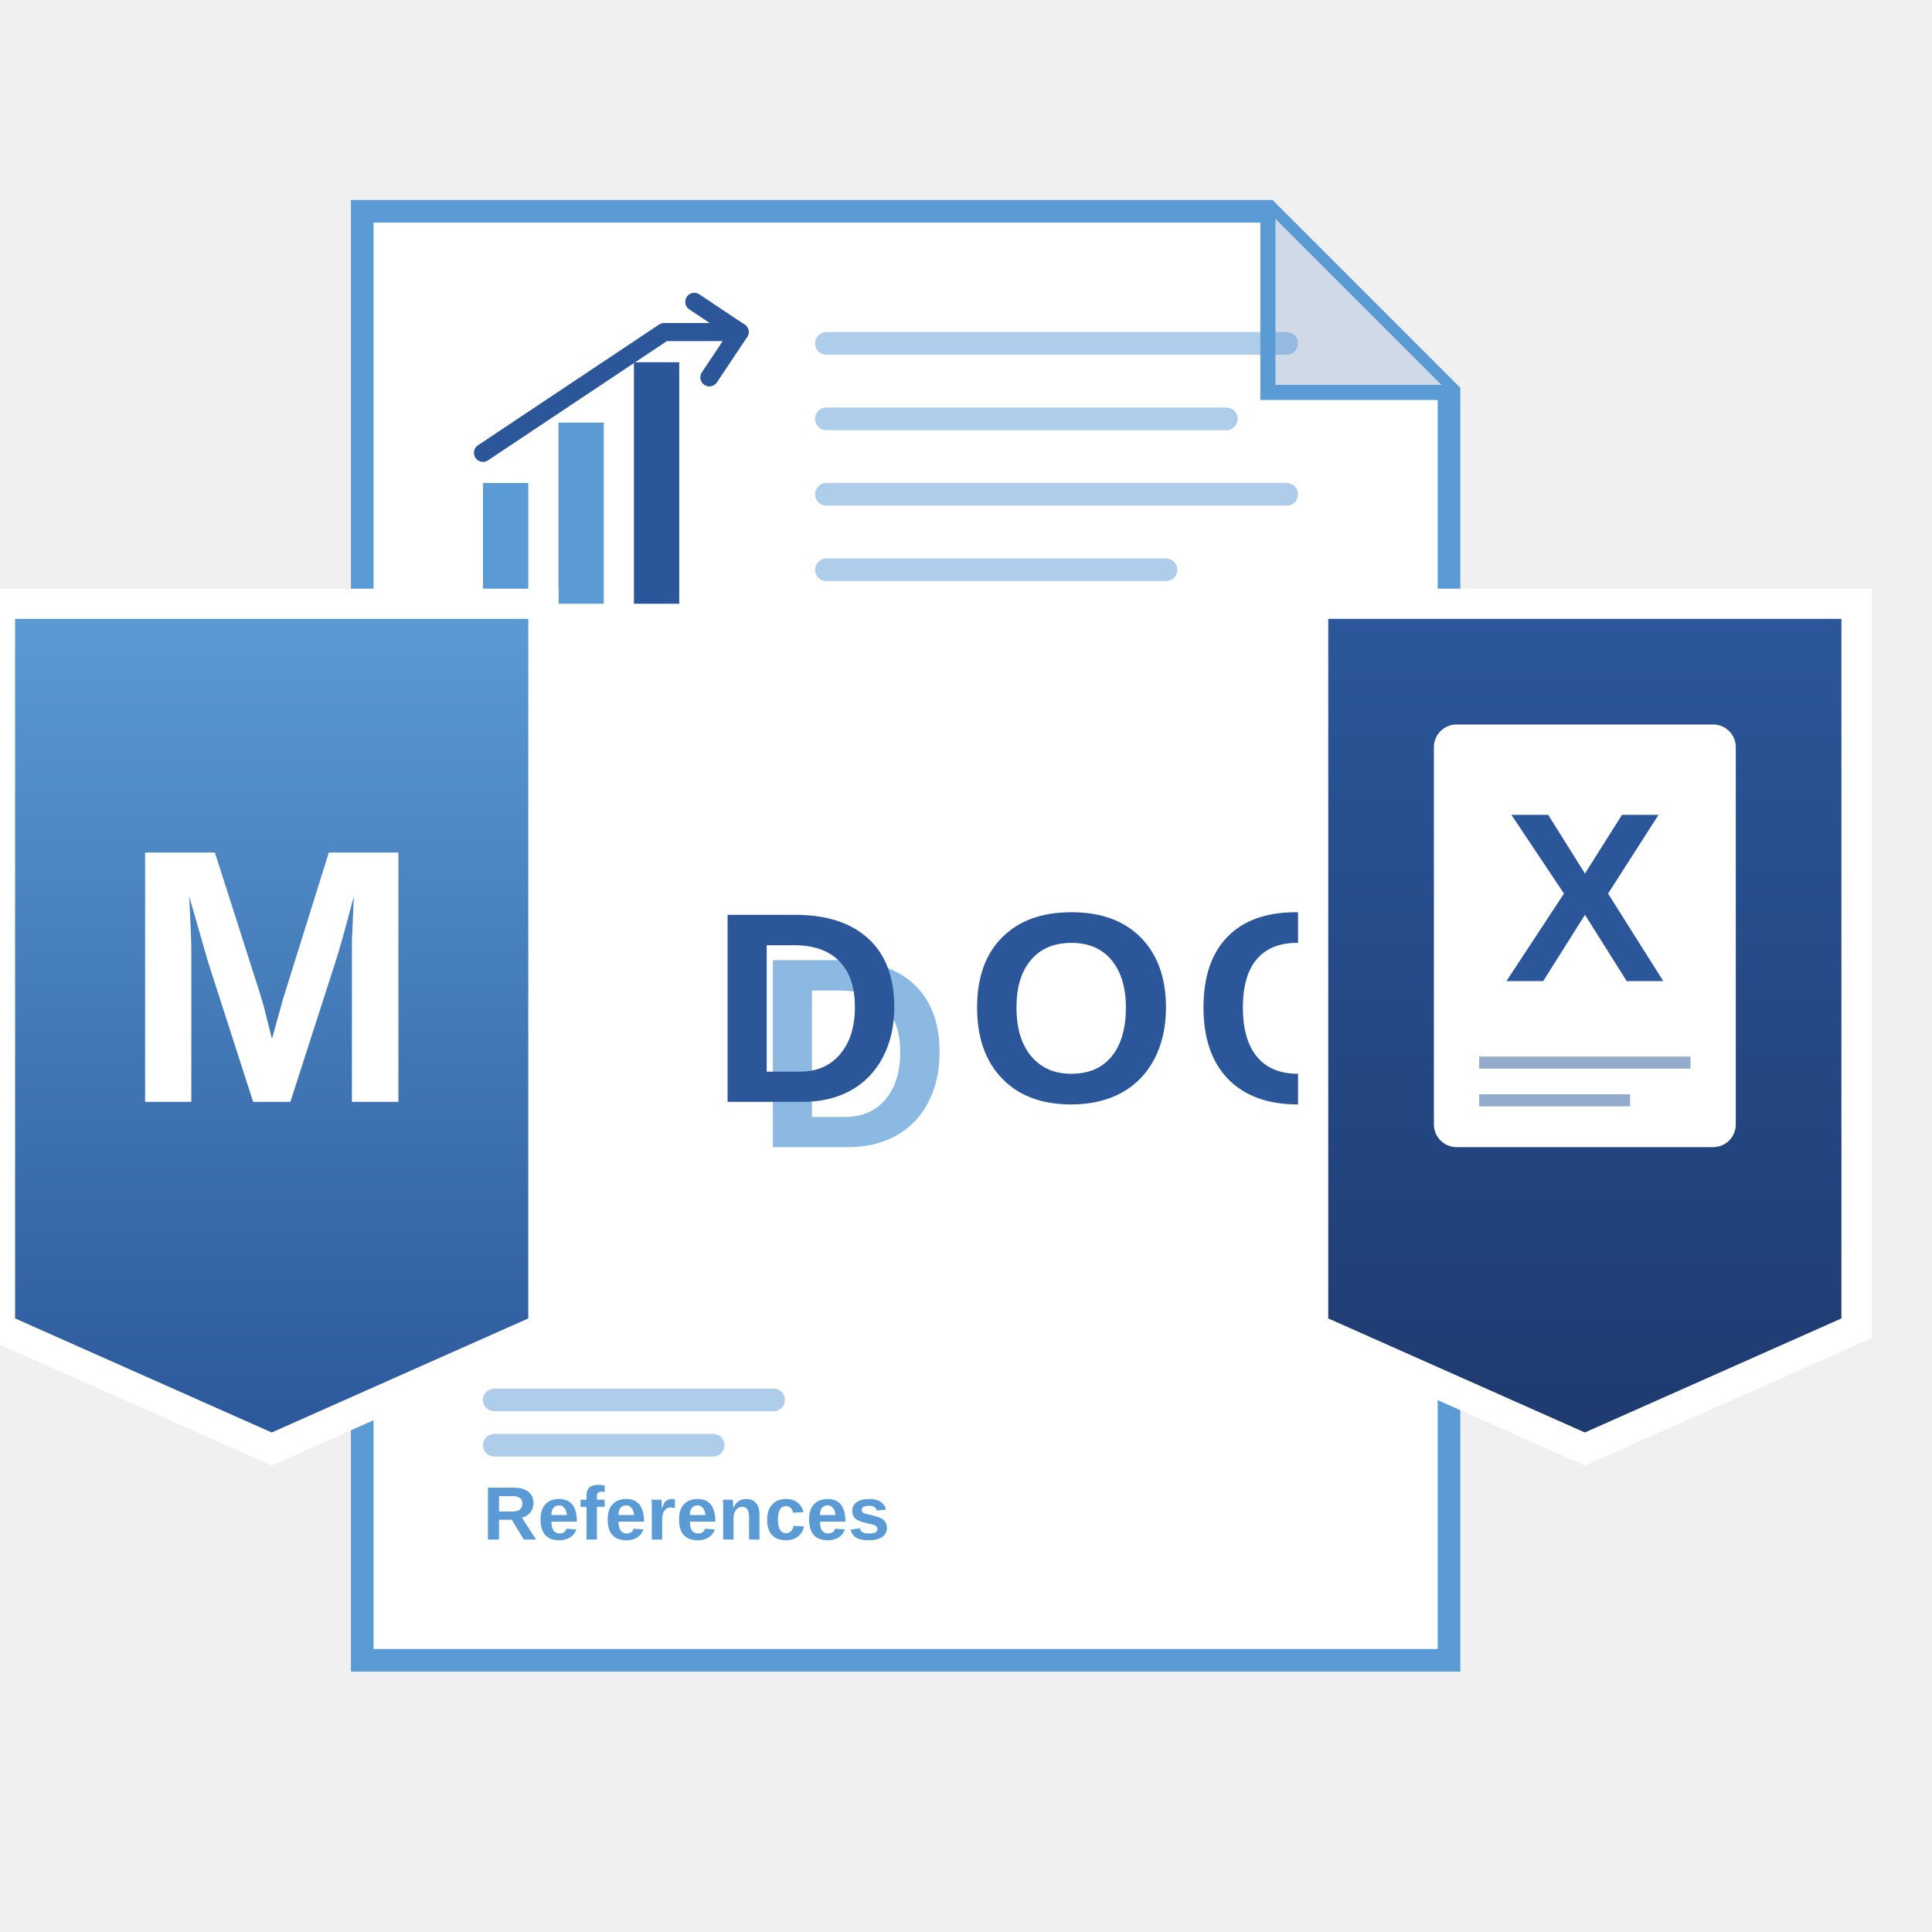
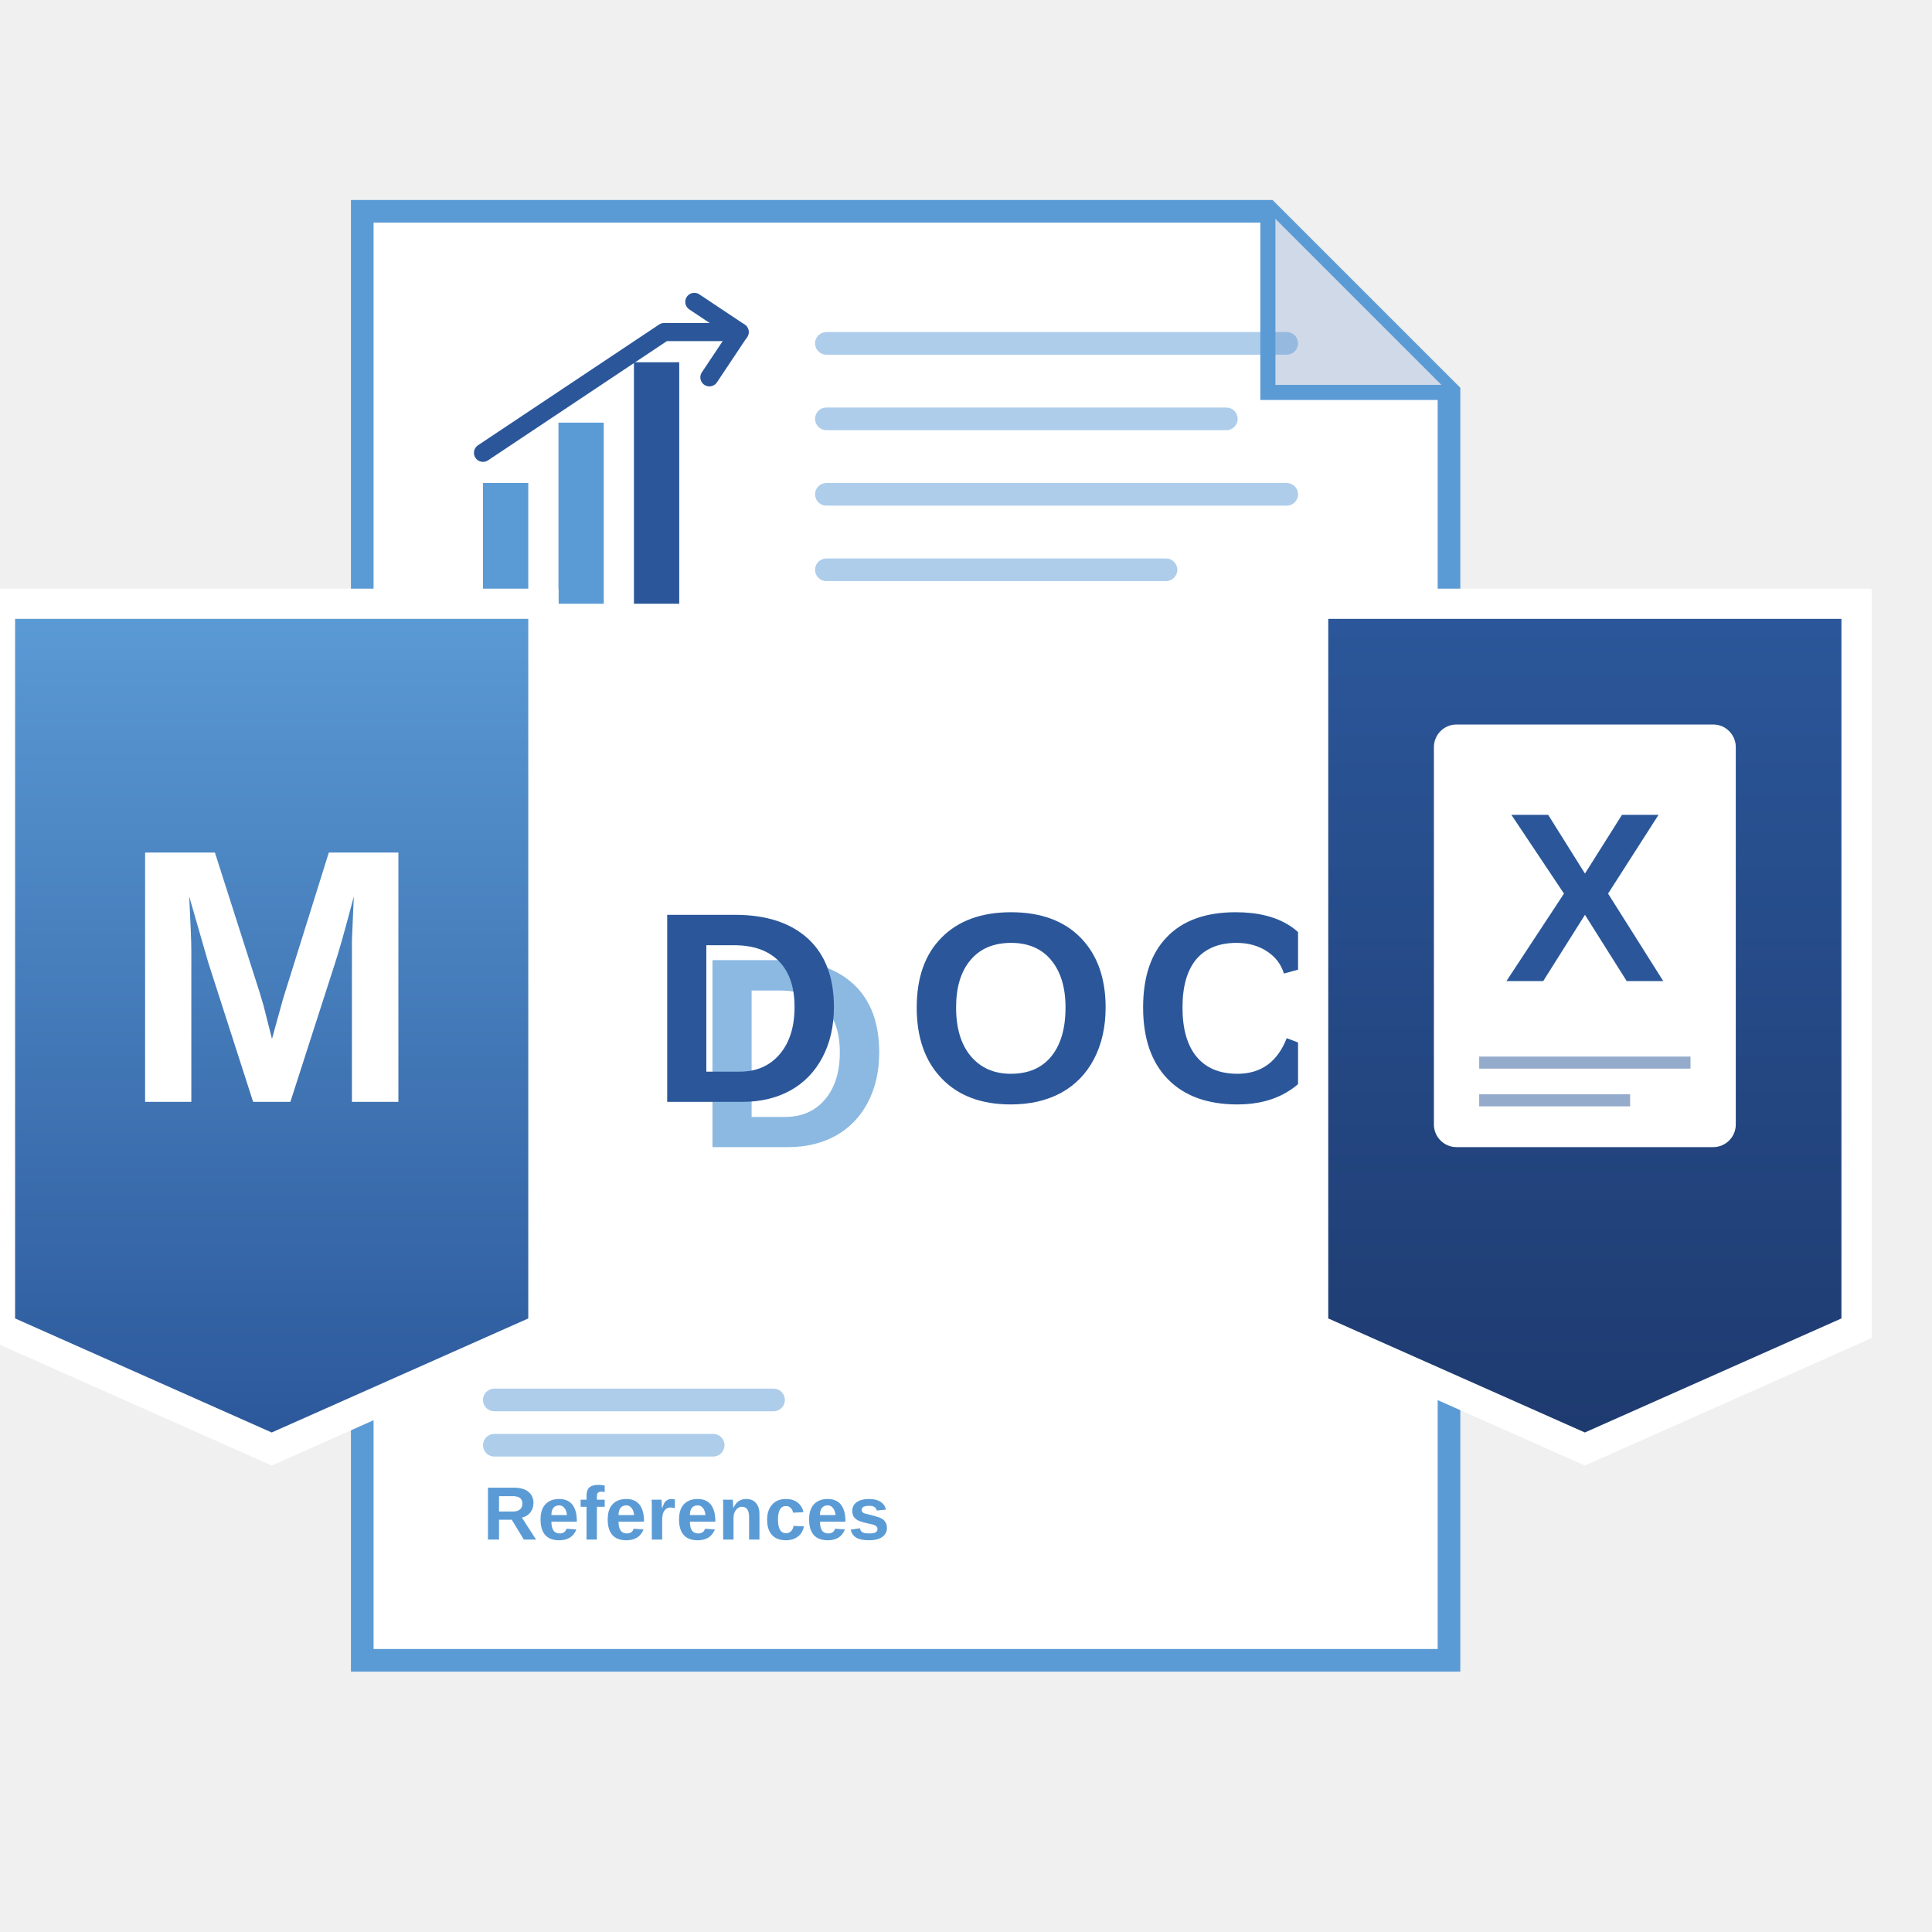
<svg xmlns="http://www.w3.org/2000/svg" viewBox="0 0 128 128" fill="none">
  <defs>
    <linearGradient id="mGrad" x1="0" y1="0" x2="0" y2="1">
      <stop offset="0" stop-color="#5B9BD5" />
      <stop offset="1" stop-color="#2B579A" />
    </linearGradient>
    <linearGradient id="wGrad" x1="0" y1="0" x2="0" y2="1">
      <stop offset="0" stop-color="#2B579A" />
      <stop offset="1" stop-color="#1E3A6F" />
    </linearGradient>
  </defs>
  <g transform="translate(36 26) rotate(-3 28 39)">
    <rect x="0" y="0" width="56" height="78" rx="2" fill="#E8F0FA" stroke="#A0B8D8" stroke-width="1" />
  </g>
  <g transform="translate(30 20)">
    <rect x="0" y="0" width="60" height="84" rx="2" fill="#F5F8FC" stroke="#A0B8D8" stroke-width="1" />
  </g>
  <g transform="translate(24 14)">
    <path d="M0 0 L60 0 L72 12 L72 96 L0 96 Z" fill="white" stroke="#5B9BD5" stroke-width="1.5" />
    <path d="M60 0 L60 12 L72 12" fill="#D0D9E8" stroke="#5B9BD5" stroke-width="1" />
    <g transform="translate(8 8)">
      <rect x="0" y="10" width="3" height="8" fill="#5B9BD5" />
      <rect x="5" y="6" width="3" height="12" fill="#5B9BD5" />
      <rect x="10" y="2" width="3" height="16" fill="#2B579A" />
      <path d="M0 8 L6 4 L12 0 L17 0" stroke="#2B579A" stroke-width="1.2" stroke-linecap="round" stroke-linejoin="round" fill="none" />
      <path d="M14 -2 L17 0 L15 3" stroke="#2B579A" stroke-width="1.2" stroke-linecap="round" stroke-linejoin="round" fill="none" />
    </g>
    <g transform="translate(30 8)">
      <rect x="0" y="0" width="32" height="1.5" rx="0.75" fill="#5B9BD5" opacity="0.5" />
      <rect x="0" y="5" width="28" height="1.5" rx="0.75" fill="#5B9BD5" opacity="0.5" />
      <rect x="0" y="10" width="32" height="1.5" rx="0.75" fill="#5B9BD5" opacity="0.5" />
      <rect x="0" y="15" width="24" height="1.5" rx="0.75" fill="#5B9BD5" opacity="0.5" />
    </g>
-     <g transform="translate(38 54)">
+     <g transform="translate(34 54)">
      <text x="-12" y="8" text-anchor="start" fill="#5B9BD5" opacity="0.7" font-size="18" font-family="Arial, sans-serif" font-weight="900">D</text>
      <text x="-15" y="5" text-anchor="start" fill="#2B579A" font-size="18" font-family="Arial, sans-serif" font-weight="900">D</text>
      <text x="2" y="5" text-anchor="start" fill="#2B579A" font-size="18" font-family="Arial, sans-serif" font-weight="900">O</text>
      <text x="17" y="5" text-anchor="start" fill="#2B579A" font-size="18" font-family="Arial, sans-serif" font-weight="900">C</text>
    </g>
    <g transform="translate(8 78)">
      <rect x="0" y="0" width="20" height="1.5" rx="0.75" fill="#5B9BD5" opacity="0.5" />
      <rect x="0" y="3" width="16" height="1.5" rx="0.75" fill="#5B9BD5" opacity="0.5" />
      <text x="0" y="10" fill="#5B9BD5" font-size="5" font-family="Arial, sans-serif" font-weight="700">References</text>
    </g>
  </g>
  <g transform="translate(0 40)">
    <path d="M0 0 L36 0 L36 48 L18 56 L0 48 Z" fill="url(#mGrad)" stroke="white" stroke-width="2" />
    <text x="18" y="33" text-anchor="middle" fill="white" font-size="24" font-family="Arial, sans-serif" font-weight="900">M</text>
  </g>
  <g transform="translate(87 40)">
    <path d="M0 0 L36 0 L36 48 L18 56 L0 48 Z" fill="url(#wGrad)" stroke="white" stroke-width="2" />
    <rect x="8" y="8" width="20" height="28" rx="1.5" fill="white" />
    <text x="18" y="25" text-anchor="middle" fill="#2B579A" font-size="16" font-family="Arial, sans-serif" font-weight="900">X</text>
    <rect x="11" y="30" width="14" height="0.8" fill="#2B579A" opacity="0.5" />
    <rect x="11" y="32.5" width="10" height="0.8" fill="#2B579A" opacity="0.5" />
  </g>
</svg>
